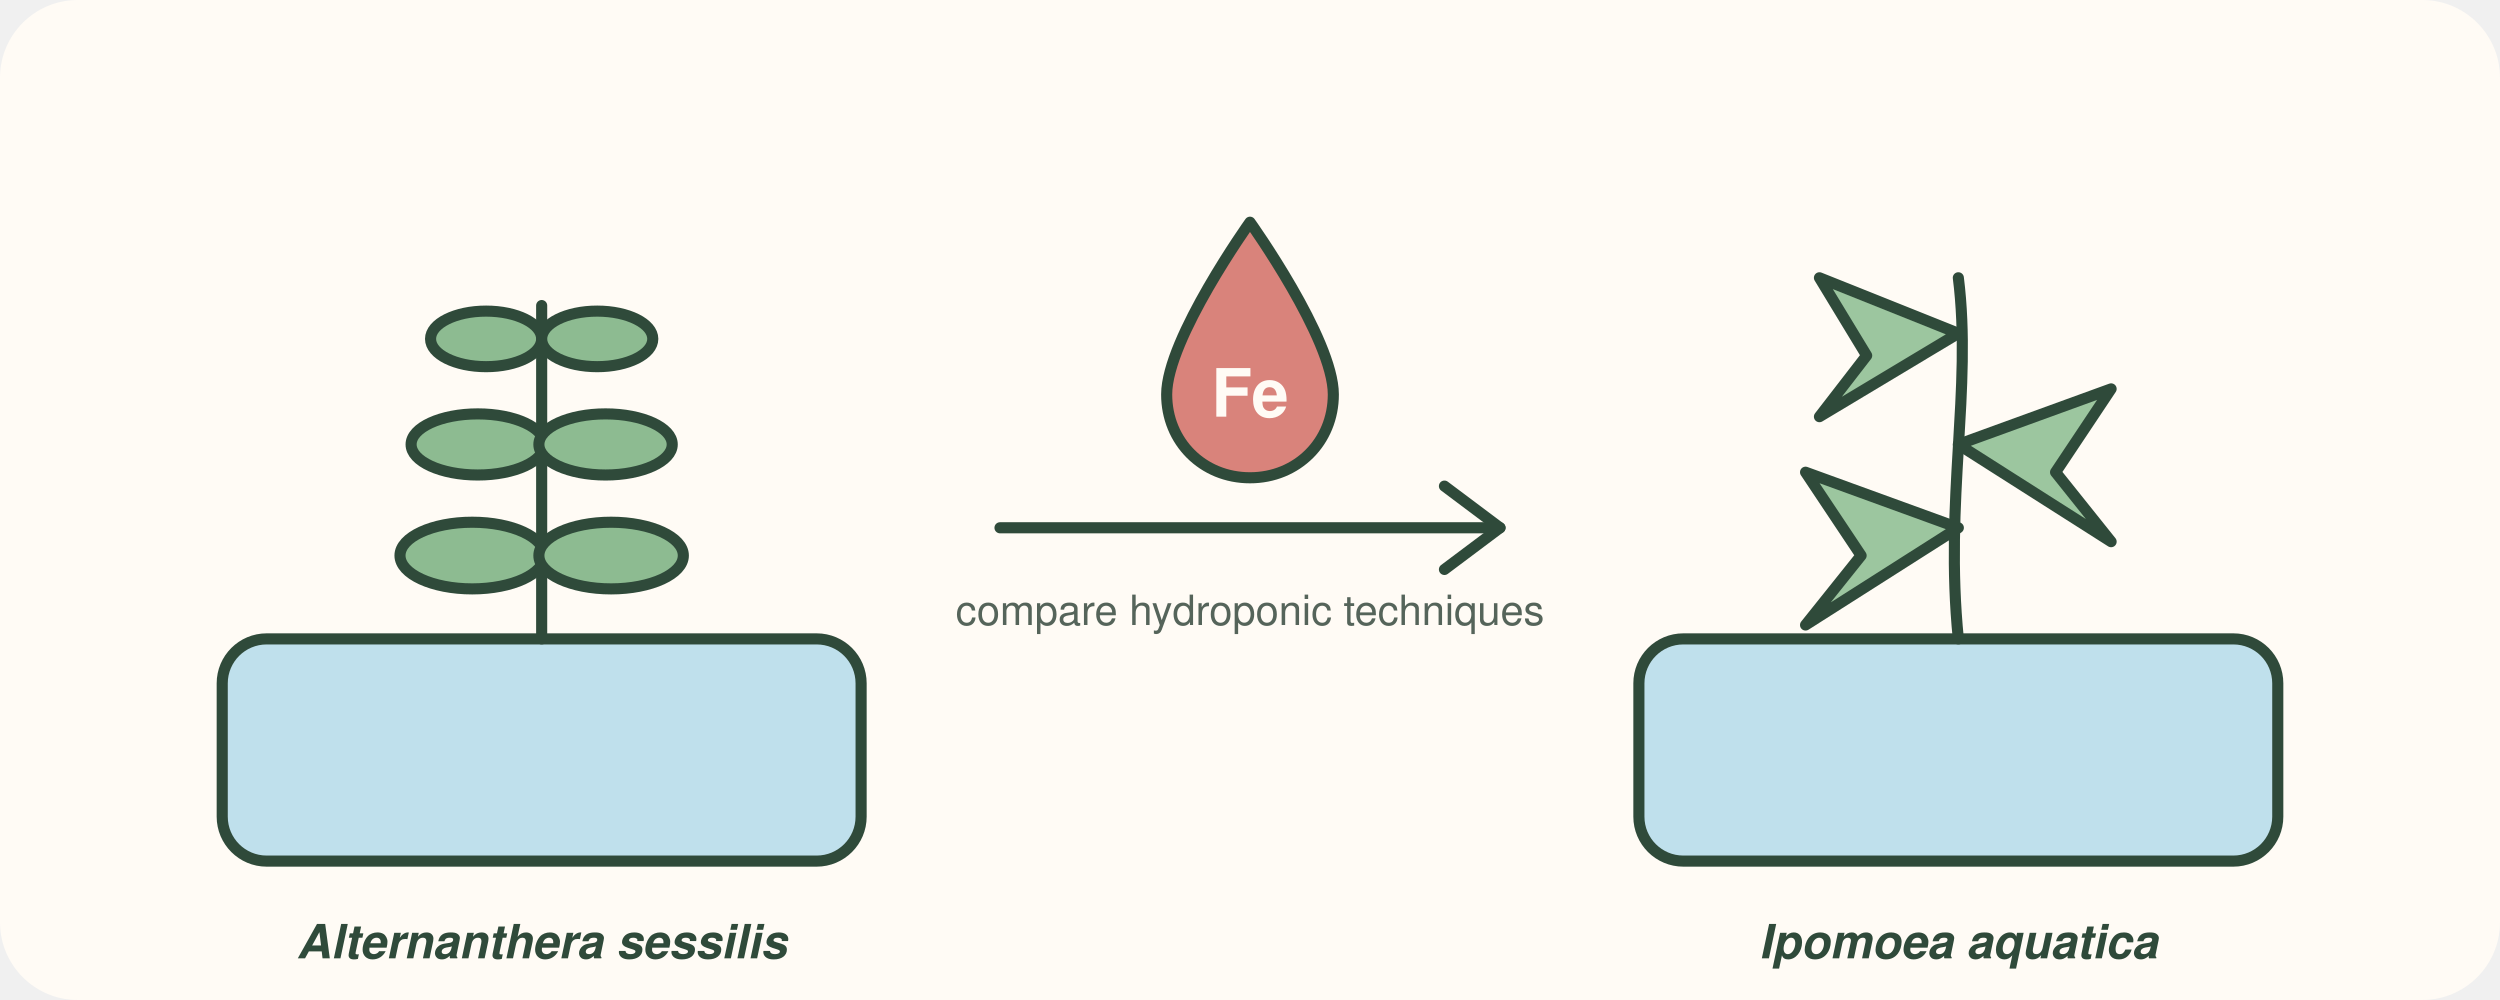
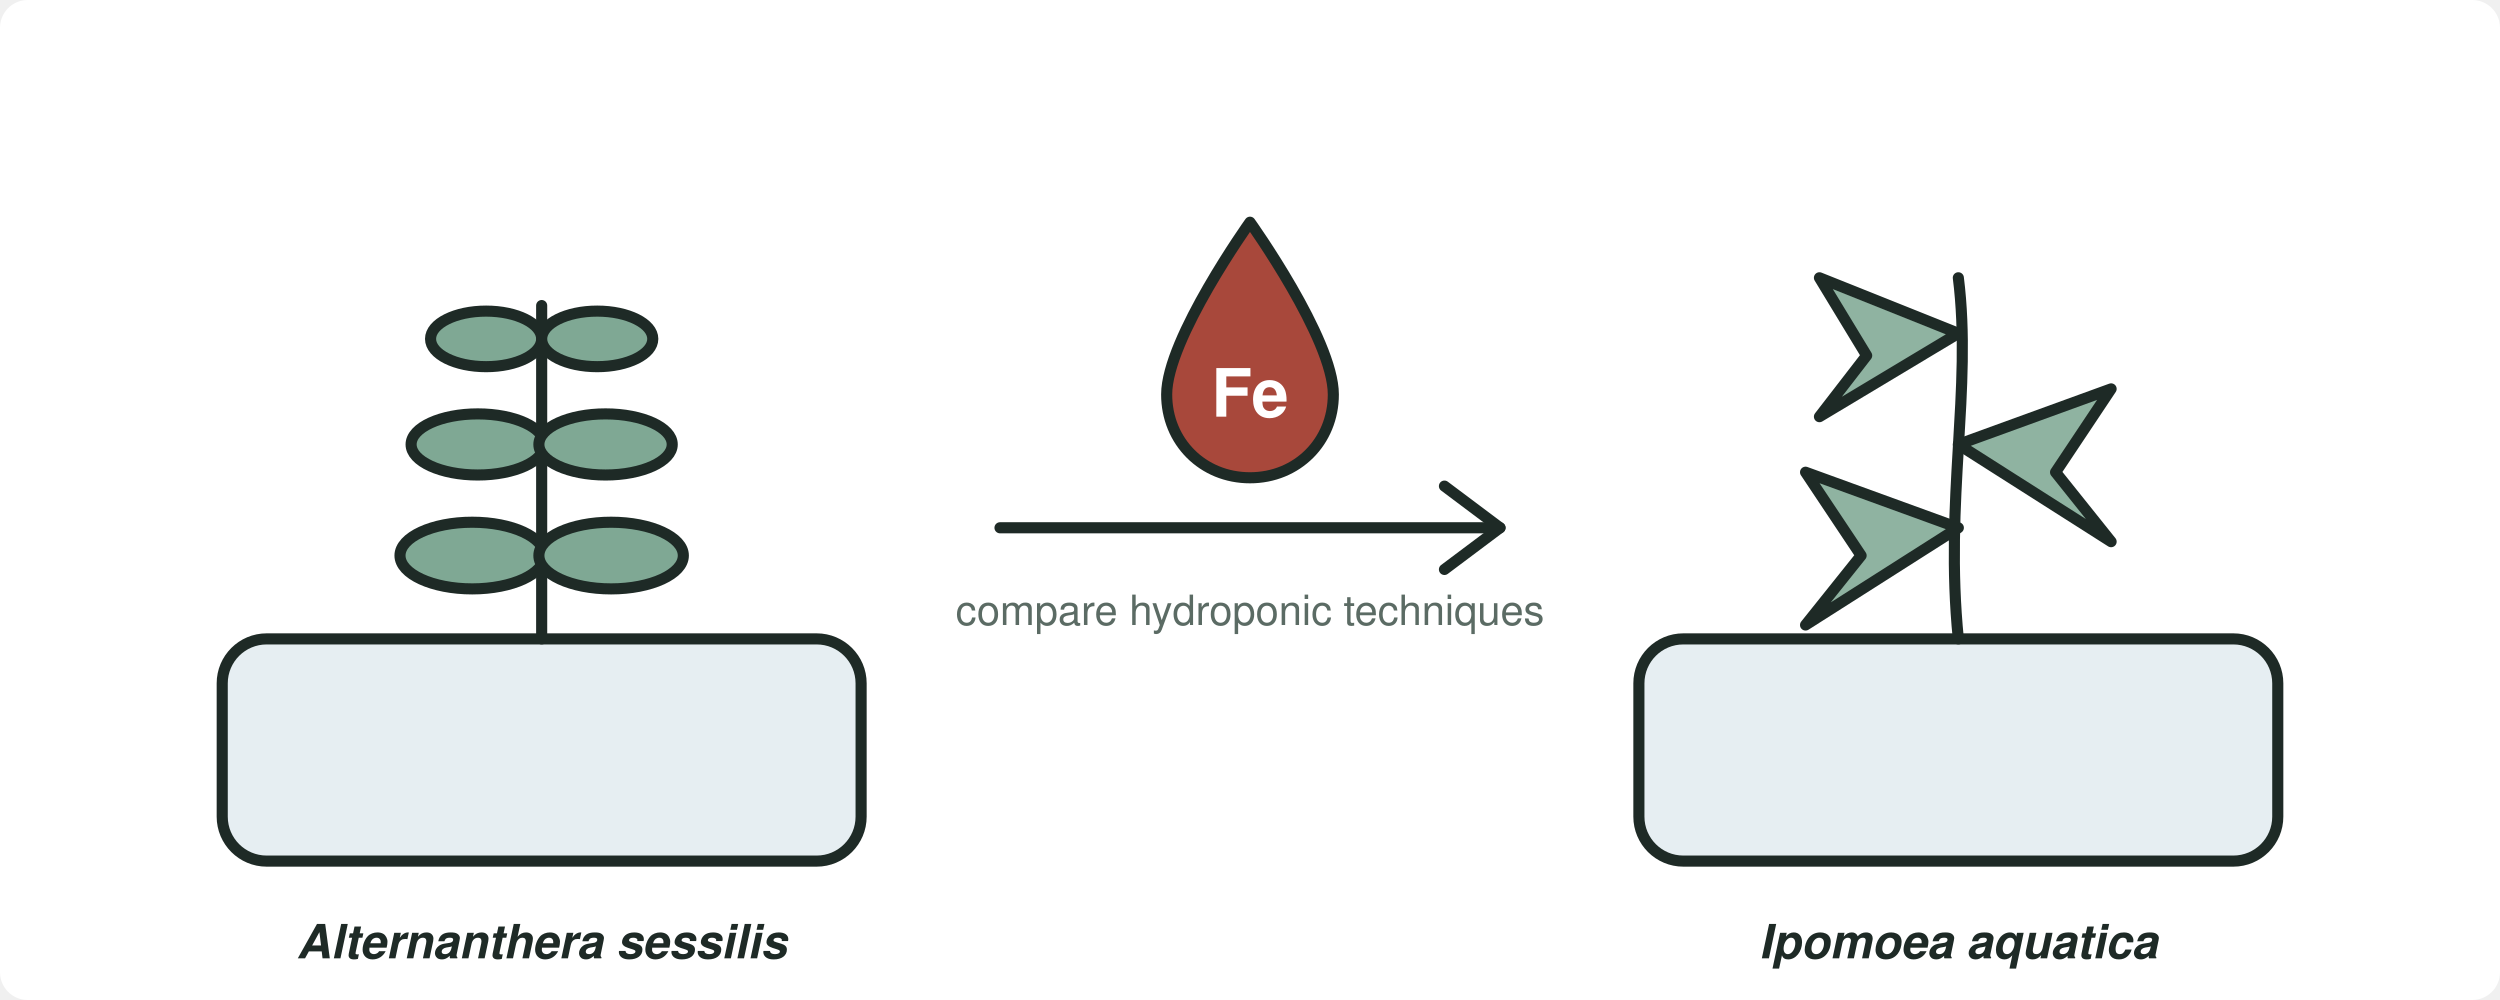
<svg xmlns="http://www.w3.org/2000/svg" viewBox="0 0 900 360" font-family="Nunito, Helvetica, Arial, sans-serif" role="img" aria-label="Illustration: two leafy vegetables grown in hydroponic systems to raise their iron content">
-   <rect width="900" height="360" rx="28" fill="#FFFBF5" />
-   <g stroke="#2F4A3A" stroke-width="4" stroke-linecap="round" stroke-linejoin="round">
-     <rect x="80" y="230" width="230" height="80" rx="16" fill="#BFE0EC" />
+   <rect width="900" height="360" rx="10" fill="#FFFFFF" />
+   <g stroke="#1E2A26" stroke-width="4" stroke-linecap="round" stroke-linejoin="round">
+     <rect x="80" y="230" width="230" height="80" rx="16" fill="#E6EEF2" />
    <path d="M195 230 V 110" fill="none" />
-     <g fill="#8DBB91">
+     <g fill="#7FA894">
      <ellipse cx="170" cy="200" rx="26" ry="12" />
      <ellipse cx="220" cy="200" rx="26" ry="12" />
      <ellipse cx="172" cy="160" rx="24" ry="11" />
      <ellipse cx="218" cy="160" rx="24" ry="11" />
      <ellipse cx="175" cy="122" rx="20" ry="10" />
      <ellipse cx="215" cy="122" rx="20" ry="10" />
    </g>
-     <rect x="590" y="230" width="230" height="80" rx="16" fill="#BFE0EC" />
+     <rect x="590" y="230" width="230" height="80" rx="16" fill="#E6EEF2" />
    <path d="M705 230 C 700 180 710 140 705 100" fill="none" />
-     <g fill="#9CC69F">
+     <g fill="#8FB3A1">
      <path d="M705 190 L 650 170 L 670 200 L 650 225 Z" />
      <path d="M705 160 L 760 140 L 740 170 L 760 195 Z" />
      <path d="M705 120 L 655 100 L 672 128 L 655 150 Z" />
    </g>
    <path d="M360 190 H 540" fill="none" />
    <path d="M520 175 L 540 190 L 520 205" fill="none" />
-     <path d="M450 80 C 450 80 420 122 420 142 C 420 159 433 172 450 172 C 467 172 480 159 480 142 C 480 122 450 80 450 80 Z" fill="#D9837B" />
+     <path d="M450 80 C 450 80 420 122 420 142 C 420 159 433 172 450 172 C 467 172 480 159 480 142 C 480 122 450 80 450 80 Z" fill="#A8483B" />
  </g>
-   <text x="450" y="150" text-anchor="middle" font-size="24" font-weight="800" fill="#FFFBF5">Fe</text>
-   <g font-size="17" fill="#2F4A3A" text-anchor="middle" font-weight="700">
+   <text x="450" y="150" text-anchor="middle" font-size="24" font-weight="800" fill="#FFFFFF">Fe</text>
+   <g font-size="17" fill="#1E2A26" text-anchor="middle" font-weight="700">
    <text x="195" y="345">
      <tspan font-style="italic">Alternanthera sessilis</tspan>
    </text>
    <text x="705" y="345">
      <tspan font-style="italic">Ipomoea aquatica</tspan>
    </text>
-     <text x="450" y="225" font-weight="400" font-size="15" fill="#55645a">compare hydroponic techniques</text>
+     <text x="450" y="225" font-weight="400" font-size="15" fill="#5B6B64">compare hydroponic techniques</text>
  </g>
</svg>
